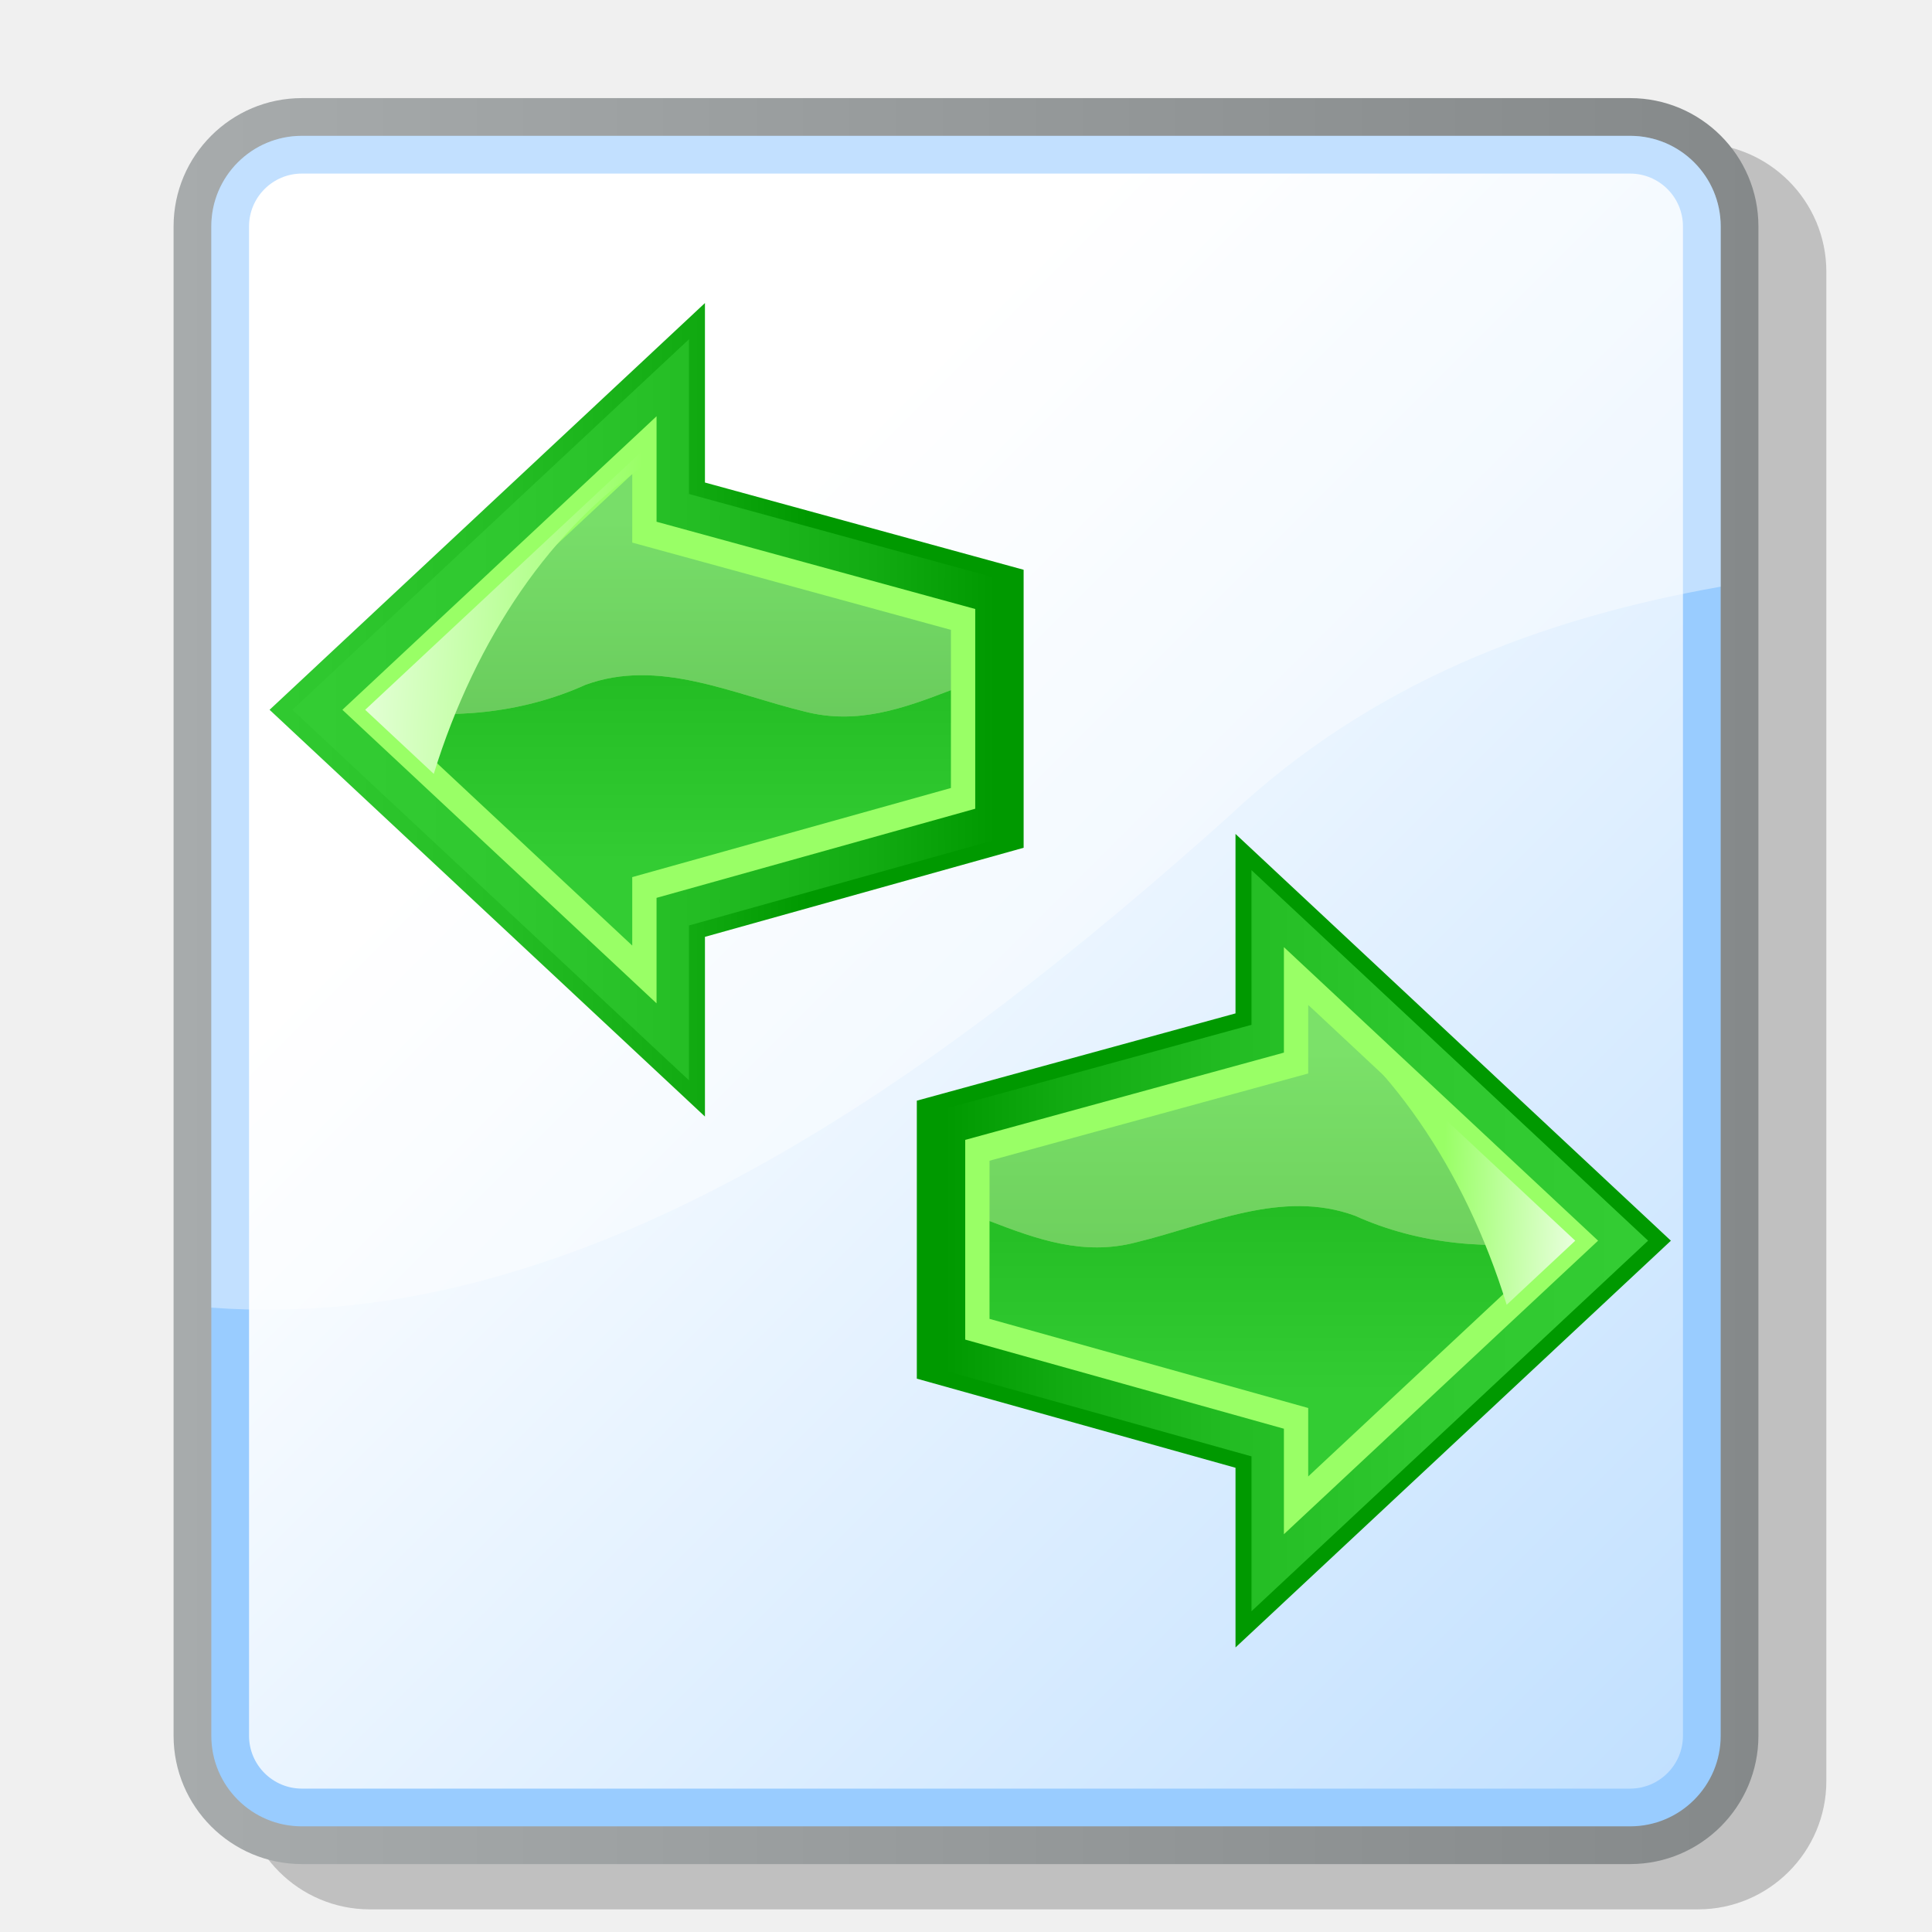
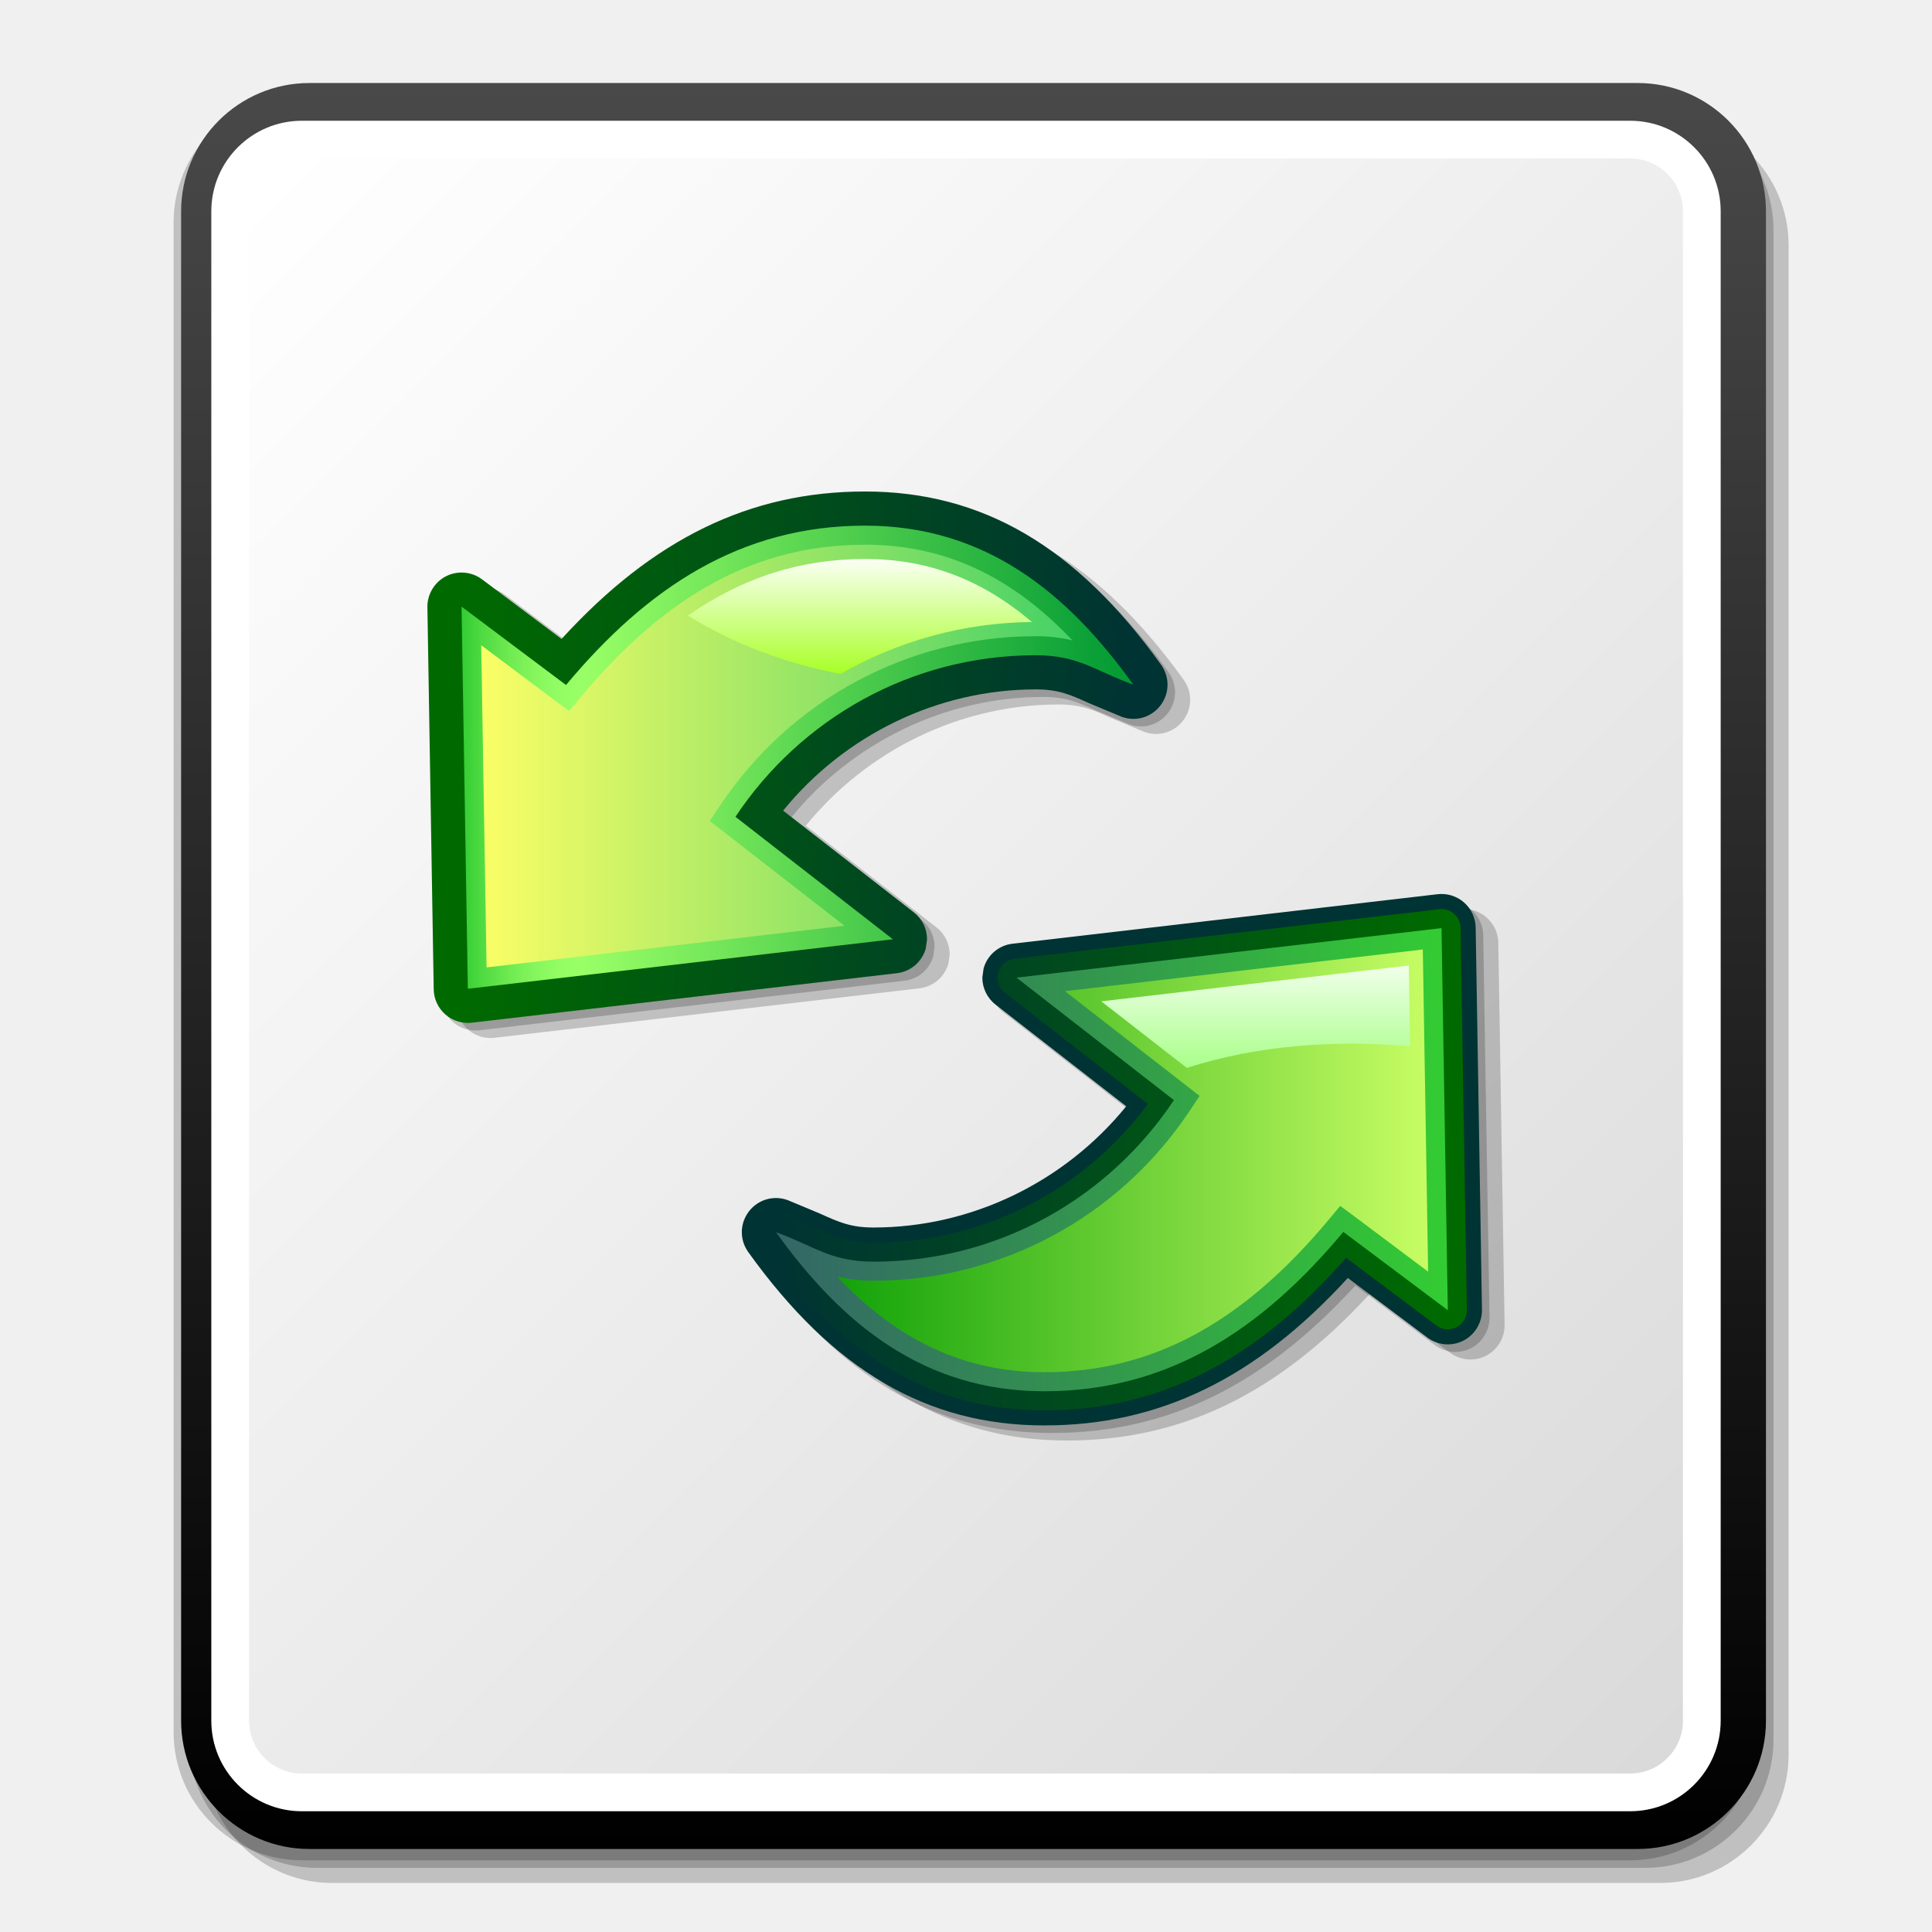
- <svg xmlns="http://www.w3.org/2000/svg" width="48pt" height="48pt" viewBox="0 0 256 256" overflow="visible" enable-background="new 0 0 256 256" xml:space="preserve" id="svg153">
-   <defs id="defs315" />
-   <g id="Layer_3" stroke="#000000">
-     <path opacity="0.2" stroke="none" d="M49,19c-9.374,0-17,7.626-17,17v200c0,9.374,7.626,17,17,17h176c9.374,0,17-7.626,17-17V36    c0-9.374-7.626-17-17-17H49z" id="path155" />
-     <linearGradient id="XMLID_1_" gradientUnits="userSpaceOnUse" x1="-155" y1="394" x2="55" y2="394" gradientTransform="matrix(1 0 0 -1 178 524)">
-       <stop offset="0" style="stop-color:#A7ABAC" id="stop157" />
-       <stop offset="1" style="stop-color:#85898A" id="stop158" />
+ <svg xmlns="http://www.w3.org/2000/svg" width="48pt" height="48pt" viewBox="0 0 256 256" overflow="visible" enable-background="new 0 0 256 256" xml:space="preserve" id="svg3034">
+   <defs id="defs3140" />
+   <g id="Layer_1">
+     <path opacity="0.2" d="M44,15.5c-9.374,0-17,7.626-17,17v200c0,9.374,7.626,17,17,17h176c9.375,0,17-7.626,17-17v-200     c0-9.374-7.625-17-17-17H44z" id="path3037" />
+     <path opacity="0.2" d="M42,13.5c-9.374,0-17,7.626-17,17v200c0,9.374,7.626,17,17,17h176c9.375,0,17-7.626,17-17v-200     c0-9.374-7.625-17-17-17H42z" id="path3038" />
+     <path opacity="0.2" d="M40,12.5c-9.374,0-17,7.626-17,17v200c0,9.374,7.626,17,17,17h176c9.375,0,17-7.626,17-17v-200     c0-9.374-7.625-17-17-17H40z" id="path3039" />
+     <linearGradient id="XMLID_13_" gradientUnits="userSpaceOnUse" x1="129" y1="11" x2="129" y2="245">
+       <stop offset="0" style="stop-color:#494949" id="stop3041" />
+       <stop offset="1" style="stop-color:#000000" id="stop3042" />
    </linearGradient>
-     <path fill="url(#XMLID_1_)" stroke="none" d="M40,13c-9.374,0-17,7.626-17,17v200c0,9.374,7.626,17,17,17h176    c9.374,0,17-7.626,17-17V30c0-9.374-7.626-17-17-17H40z" id="path162" />
-     <path fill="#99CCFF" stroke="none" d="M28,230c0,6.627,5.373,12,12,12h176c6.627,0,12-5.373,12-12V30c0-6.627-5.373-12-12-12H40    c-6.627,0-12,5.373-12,12V230z" id="path163" />
-     <linearGradient id="XMLID_2_" gradientUnits="userSpaceOnUse" x1="-93.497" y1="437.498" x2="143.502" y2="200.5" gradientTransform="matrix(1 0 0 -1 178 524)">
-       <stop offset="0" style="stop-color:#FFFFFF" id="stop165" />
-       <stop offset="1" style="stop-color:#99CCFF" id="stop166" />
+     <path fill="url(#XMLID_13_)" d="M41,11c-9.374,0-17,7.626-17,17v200c0,9.374,7.626,17,17,17h176c9.375,0,17-7.626,17-17V28     c0-9.374-7.625-17-17-17H41z" id="path3046" />
+     <path fill="#FFFFFF" d="M28,228c0,6.627,5.373,12,12,12h176c6.627,0,12-5.373,12-12V28c0-6.627-5.373-12-12-12H40     c-6.627,0-12,5.373-12,12V228z" id="path3047" />
+     <linearGradient id="XMLID_14_" gradientUnits="userSpaceOnUse" x1="29.053" y1="29.053" x2="226.947" y2="226.947">
+       <stop offset="0" style="stop-color:#FFFFFF" id="stop3049" />
+       <stop offset="1" style="stop-color:#DADADA" id="stop3050" />
    </linearGradient>
-     <path fill="url(#XMLID_2_)" stroke="none" d="M40,23c-3.859,0-7,3.14-7,7v200c0,3.859,3.141,7,7,7h176c3.859,0,7-3.141,7-7V30    c0-3.86-3.141-7-7-7H40z" id="path170" />
-     <path opacity="0.4" fill="#FFFFFF" stroke="none" d="M163,108c18.593-17.431,40.938-26.006,65-30.265V30c0-6.627-5.373-12-12-12    H40c-6.627,0-12,5.373-12,12v143.268C77.582,177.009,124.478,142.51,163,108z" id="path171" />
-     <linearGradient id="XMLID_3_" gradientUnits="userSpaceOnUse" x1="-161.534" y1="429.949" x2="-70.85" y2="429.949" gradientTransform="matrix(1 0 0 -1 178 524)">
-       <stop offset="0" style="stop-color:#33CC33" id="stop173" />
-       <stop offset="0.292" style="stop-color:#2FC82F" id="stop174" />
-       <stop offset="0.561" style="stop-color:#24BD24" id="stop175" />
-       <stop offset="0.822" style="stop-color:#12AB12" id="stop176" />
-       <stop offset="1" style="stop-color:#009900" id="stop177" />
-     </linearGradient>
-     <path fill="url(#XMLID_3_)" stroke="none" d="M89.813,43.514l-2.654,2.481L35.72,94.053l57.689,53.895c0,0,0-21.218,0-23.81    c2.824-0.787,42.228-11.806,42.228-11.806l-0.002-36.834c0,0-39.383-10.781-42.226-11.561c0-2.603,0-23.782,0-23.782    L89.813,43.514z" id="path187" />
-     <linearGradient id="XMLID_4_" gradientUnits="userSpaceOnUse" x1="-171.905" y1="377.853" x2="-81.219" y2="377.853" gradientTransform="matrix(1 0 0 -1 213.1294 471.9063)">
-       <stop offset="0" style="stop-color:#33CC33" id="stop189" />
-       <stop offset="0.292" style="stop-color:#2FC82F" id="stop190" />
-       <stop offset="0.561" style="stop-color:#24BD24" id="stop191" />
-       <stop offset="0.822" style="stop-color:#12AB12" id="stop192" />
-       <stop offset="1" style="stop-color:#009900" id="stop193" />
-     </linearGradient>
-     <path fill="url(#XMLID_4_)" stroke="none" d="M88.639,47.435l-4.427,4.134L38.741,94.053l52.553,49.098c0,0,0-18.177,0-20.521    c2.288-0.64,42.229-11.807,42.229-11.807l-0.003-33.808c0,0-39.922-10.928-42.226-11.56c0-2.357,0-20.502,0-20.502L88.639,47.435z    " id="path203" />
-     <linearGradient id="XMLID_5_" gradientUnits="userSpaceOnUse" x1="-171.905" y1="377.853" x2="-81.222" y2="377.853" gradientTransform="matrix(1 0 0 -1 213.1294 471.9063)">
-       <stop offset="0" style="stop-color:#33CC33" id="stop205" />
-       <stop offset="0.292" style="stop-color:#2FC82F" id="stop206" />
-       <stop offset="0.561" style="stop-color:#24BD24" id="stop207" />
-       <stop offset="0.822" style="stop-color:#12AB12" id="stop208" />
-       <stop offset="1" style="stop-color:#009900" id="stop209" />
-     </linearGradient>
-     <path fill="url(#XMLID_5_)" stroke="none" d="M85.256,52.915L64.441,72.361L41.224,94.053l48.46,45.271c0,0-0.002-14.865,0-18.067    c3.666-1.024,42.223-11.807,42.223-11.807V78.396c0,0-38.536-10.552-42.225-11.563c0.001-3.209,0.001-18.052,0.001-18.052    L85.256,52.915z" id="path219" />
-     <path fill="#99FF66" stroke="none" d="M129.224,80.696L86.997,69.134V55.158L66.183,74.604L45.367,94.053l20.815,19.445    l20.814,19.448V118.97l42.227-11.809L129.224,80.696z" id="path220" />
-     <linearGradient id="XMLID_6_" gradientUnits="userSpaceOnUse" x1="-124.961" y1="357.666" x2="-124.961" y2="439.56" gradientTransform="matrix(1 0 0 -1 213.1294 471.9063)">
-       <stop offset="0" style="stop-color:#33CC33" id="stop222" />
-       <stop offset="1" style="stop-color:#009900" id="stop223" />
-     </linearGradient>
-     <path fill="url(#XMLID_6_)" stroke="none" d="M106.589,94.275c-9.667-2.358-19.333-7.072-29-3.536    c-8.561,3.867-18.064,4.626-27.186,3.249c-0.021,0.021-0.046,0.044-0.068,0.065c4.276,3.996,27.547,25.736,33.44,31.24    c0-3.133,0-9.072,0-9.072s37.916-10.6,42.227-11.807c0-2.332,0-7.972,0-12.965C119.758,93.845,113.587,96.102,106.589,94.275z" id="path227" />
-     <linearGradient id="XMLID_7_" gradientUnits="userSpaceOnUse" x1="-124.926" y1="402.442" x2="-124.926" y2="365.914" gradientTransform="matrix(1 0 0 -1 213.1294 471.9063)">
-       <stop offset="0" style="stop-color:#4DB36D" id="stop229" />
-       <stop offset="1" style="stop-color:#1E7945" id="stop230" />
-     </linearGradient>
-     <path opacity="0.44" fill="url(#XMLID_7_)" stroke="none" d="M77.589,90.74c9.667-3.536,19.332,1.177,29,3.536    c6.998,1.826,13.169-0.43,19.414-2.826c0-3.351,0-6.417,0-7.99c-4.334-1.188-42.227-11.563-42.227-11.563s0-5.952,0-9.084    c-5.893,5.506-15.504,14.485-15.504,14.485s-13.52,12.627-17.868,16.69C59.525,95.366,69.028,94.607,77.589,90.74z" id="path234" />
-     <linearGradient id="XMLID_8_" gradientUnits="userSpaceOnUse" x1="35.843" y1="78.523" x2="83.843" y2="81.523">
-       <stop offset="0" style="stop-color:#FFFFFF" id="stop236" />
-       <stop offset="1" style="stop-color:#99FF66" id="stop237" />
-     </linearGradient>
-     <path fill="url(#XMLID_8_)" stroke="none" d="M85.924,61.291c0-0.831-0.002-1.621,0-2.305    c-4.042,3.775-18.159,16.967-18.159,16.967s-16.882,15.768-19.377,18.1c0.784,0.73,4.39,4.1,9.089,8.49    C63.067,84.441,73.226,69.742,85.924,61.291z" id="path241" />
-     <linearGradient id="XMLID_9_" gradientUnits="userSpaceOnUse" x1="-168.792" y1="359.603" x2="-78.108" y2="359.603" gradientTransform="matrix(1 0 0 -1 178 524)">
-       <stop offset="0" style="stop-color:#33CC33" id="stop243" />
-       <stop offset="0.292" style="stop-color:#2FC82F" id="stop244" />
-       <stop offset="0.561" style="stop-color:#24BD24" id="stop245" />
-       <stop offset="0.822" style="stop-color:#12AB12" id="stop246" />
-       <stop offset="1" style="stop-color:#009900" id="stop247" />
-     </linearGradient>
-     <path fill="url(#XMLID_9_)" stroke="none" d="M163.71,115.298c0,0,0.001,16.378,0.001,18.983    c-2.841,0.773-42.227,11.563-42.227,11.563v36.834c0,0,39.404,11.019,42.227,11.809c0,2.537,0,23.808,0,23.808l3.595-3.354    l54.096-50.541L163.71,110.5V115.298z" id="path257" />
-     <linearGradient id="XMLID_10_" gradientUnits="userSpaceOnUse" x1="-181.891" y1="390.881" x2="-91.204" y2="390.881" gradientTransform="matrix(-1 0 0 -1 34.0059 555.2773)">
-       <stop offset="0" style="stop-color:#33CC33" id="stop259" />
-       <stop offset="0.292" style="stop-color:#2FC82F" id="stop260" />
-       <stop offset="0.561" style="stop-color:#24BD24" id="stop261" />
-       <stop offset="0.822" style="stop-color:#12AB12" id="stop262" />
-       <stop offset="1" style="stop-color:#009900" id="stop263" />
-     </linearGradient>
-     <path fill="url(#XMLID_10_)" stroke="none" d="M168.479,117.778l4.429,4.136l45.473,42.483l-52.553,49.101    c0,0-0.003-18.177,0-20.521c-2.292-0.641-42.228-11.809-42.228-11.809v-33.81c0,0,39.922-10.93,42.228-11.563    c-0.003-2.353-0.003-20.499-0.003-20.499L168.479,117.778z" id="path273" />
-     <linearGradient id="XMLID_11_" gradientUnits="userSpaceOnUse" x1="-181.889" y1="390.881" x2="-91.204" y2="390.881" gradientTransform="matrix(-1 0 0 -1 34.0059 555.2773)">
-       <stop offset="0" style="stop-color:#33CC33" id="stop275" />
-       <stop offset="0.292" style="stop-color:#2FC82F" id="stop276" />
-       <stop offset="0.561" style="stop-color:#24BD24" id="stop277" />
-       <stop offset="0.822" style="stop-color:#12AB12" id="stop278" />
-       <stop offset="1" style="stop-color:#009900" id="stop279" />
-     </linearGradient>
-     <path fill="url(#XMLID_11_)" stroke="none" d="M171.862,123.26l20.815,19.447l23.217,21.69l-48.459,45.273c0,0,0-14.868,0-18.069    c-3.664-1.023-42.226-11.808-42.226-11.808V148.74c0,0,38.537-10.551,42.226-11.561c0-3.213-0.001-18.057-0.001-18.057    L171.862,123.26z" id="path289" />
-     <path fill="#99FF66" stroke="none" d="M127.896,151.041l42.228-11.563v-13.977l20.813,19.448l20.817,19.447l-20.817,19.447    l-20.813,19.448v-13.978l-42.228-11.81V151.041z" id="path290" />
-     <linearGradient id="XMLID_12_" gradientUnits="userSpaceOnUse" x1="-134.943" y1="370.688" x2="-134.944" y2="452.583" gradientTransform="matrix(-1 0 0 -1 34.0059 555.2773)">
-       <stop offset="0" style="stop-color:#33CC33" id="stop292" />
-       <stop offset="1" style="stop-color:#009900" id="stop293" />
-     </linearGradient>
-     <path fill="url(#XMLID_12_)" stroke="none" d="M150.531,164.62c9.666-2.358,19.333-7.071,29-3.534    c8.561,3.867,18.062,4.625,27.186,3.248c0.021,0.021,0.045,0.042,0.065,0.063c-4.277,3.994-27.547,25.735-33.438,31.24    c0-3.136,0-9.07,0-9.07s-37.917-10.604-42.228-11.81c0-2.332,0-7.972,0-12.966C137.361,164.19,143.531,166.448,150.531,164.62z" id="path297" />
-     <linearGradient id="XMLID_13_" gradientUnits="userSpaceOnUse" x1="-134.911" y1="415.466" x2="-134.911" y2="378.937" gradientTransform="matrix(-1 0 0 -1 34.0059 555.2773)">
-       <stop offset="0" style="stop-color:#4DB36D" id="stop299" />
-       <stop offset="1" style="stop-color:#1E7945" id="stop300" />
-     </linearGradient>
-     <path opacity="0.4" fill="url(#XMLID_13_)" stroke="none" d="M179.531,161.086c-9.667-3.537-19.334,1.176-29,3.534    c-7,1.828-13.17-0.43-19.414-2.827c0-3.354,0-6.415,0-7.991c4.335-1.186,42.228-11.561,42.228-11.561s0-5.954,0-9.085    c5.892,5.506,15.503,14.485,15.503,14.485s13.521,12.625,17.869,16.691C197.593,165.711,188.092,164.953,179.531,161.086z" id="path304" />
-     <linearGradient id="XMLID_14_" gradientUnits="userSpaceOnUse" x1="214.419" y1="152.37" x2="191.419" y2="151.37">
-       <stop offset="0" style="stop-color:#FFFFFF" id="stop306" />
-       <stop offset="1" style="stop-color:#99FF66" id="stop307" />
-     </linearGradient>
-     <path fill="url(#XMLID_14_)" stroke="none" d="M171.196,131.636c-0.003-0.833,0-1.619,0-2.305    c4.043,3.774,18.157,16.966,18.157,16.966s16.883,15.771,19.375,18.102c-0.78,0.733-4.387,4.099-9.086,8.489    C194.053,154.784,183.893,140.087,171.196,131.636z" id="path311" />
-   </g>
-   <g id="Layer_2" stroke="#000000">
-     <path fill="none" stroke="none" d="M256,256H0V0h256V256z" id="path313" />
+     <path fill="url(#XMLID_14_)" d="M40,21c-3.86,0-7,3.14-7,7v200c0,3.859,3.14,7,7,7h176c3.859,0,7-3.141,7-7V28     c0-3.86-3.141-7-7-7H40z" id="path3054" />
+     <g id="g3055">
+       <path opacity="0.2" d="M178.998,167.297c2.871,2.154,11.963,8.971,11.963,8.971c0.77,0.578,1.803,0.668,2.662,0.229      c0.859-0.438,1.393-1.326,1.377-2.291l-0.838-50.634c-0.01-0.713-0.322-1.388-0.857-1.857c-0.539-0.471-1.248-0.691-1.957-0.609      l-56.32,6.559c-1.017,0.119-1.862,0.842-2.139,1.83c-0.063,0.225-0.094,0.453-0.094,0.68c0,0.766,0.35,1.508,0.976,1.992      c0,0,15.806,12.297,18.954,14.746c-8.543,11.541-21.953,18.371-36.341,18.371c-3.458,0-5.351-0.857-7.971-2.043      c-1.173-0.529-2.5-1.131-4.097-1.709c-1.041-0.377-2.205-0.031-2.873,0.852c-0.668,0.881-0.684,2.096-0.039,2.994      c10.822,15.098,22.77,22.131,37.602,22.131C154.163,187.506,166.922,181.057,178.998,167.297z" id="path3056" />
+       <path opacity="0.2" d="M77.408,86.665c-2.211-1.658-10.537-7.901-10.537-7.901c-1.372-1.028-3.245-1.189-4.771-0.41      c-1.527,0.779-2.496,2.391-2.467,4.105l0.836,50.633c0.02,1.275,0.582,2.488,1.542,3.33c0.959,0.84,2.235,1.238,3.504,1.092      l56.319-6.561c1.833-0.213,3.338-1.5,3.836-3.275l0.166-1.219c0-1.408-0.637-2.71-1.748-3.573c0,0-12.736-9.909-17.319-13.475      c8.183-10.062,20.522-16.063,33.479-16.063c3.027,0,4.577,0.702,7.146,1.864c0.014,0.007,4.24,1.769,4.24,1.769      c1.877,0.679,3.945,0.065,5.148-1.524c1.203-1.592,1.23-3.748,0.068-5.368c-11.229-15.667-23.693-22.964-39.226-22.964      C102.357,67.125,89.539,73.391,77.408,86.665z" id="path3057" />
+       <path opacity="0.2" d="M193.486,120.487l-56.32,6.559c-1.834,0.215-3.339,1.501-3.835,3.277l-0.167,1.219      c0,1.385,0.652,2.721,1.747,3.572c0,0,14.595,11.354,17.321,13.475c-8.184,10.061-20.523,16.063-33.48,16.063      c-3.025,0-4.576-0.701-7.145-1.863c-0.016-0.008-4.242-1.77-4.242-1.77c-1.875-0.678-3.943-0.066-5.146,1.521      c-1.206,1.592-1.234,3.75-0.07,5.371c11.229,15.666,23.693,22.965,39.227,22.965l0,0c15.27,0,28.087-6.268,40.217-19.539      c2.211,1.656,10.537,7.9,10.537,7.9c1.371,1.029,3.244,1.189,4.771,0.41c1.527-0.777,2.496-2.391,2.467-4.107l-0.834-50.632      c-0.021-1.273-0.584-2.486-1.543-3.328S194.754,120.34,193.486,120.487z" id="path3058" />
+       <path opacity="0.2" d="M75.408,85.665c-2.211-1.658-10.537-7.901-10.537-7.901c-1.372-1.028-3.245-1.189-4.771-0.41      c-1.527,0.779-2.496,2.391-2.467,4.105l0.836,50.633c0.02,1.275,0.582,2.488,1.542,3.33c0.959,0.84,2.235,1.238,3.504,1.092      l56.319-6.561c1.833-0.213,3.338-1.5,3.836-3.275l0.166-1.219c0-1.408-0.637-2.71-1.748-3.573c0,0-12.736-9.909-17.319-13.475      c8.183-10.062,20.522-16.063,33.479-16.063c3.027,0,4.577,0.702,7.146,1.864c0.014,0.007,4.24,1.769,4.24,1.769      c1.877,0.679,3.945,0.065,5.148-1.524c1.203-1.592,1.23-3.748,0.068-5.368c-11.229-15.667-23.693-22.964-39.226-22.964      C100.357,66.125,87.539,72.391,75.408,85.665z" id="path3059" />
+       <path opacity="0.2" d="M191.486,119.487l-56.32,6.559c-1.834,0.215-3.339,1.501-3.835,3.277l-0.167,1.219      c0,1.385,0.652,2.721,1.747,3.572c0,0,14.595,11.354,17.321,13.475c-8.184,10.061-20.523,16.063-33.48,16.063      c-3.025,0-4.576-0.701-7.145-1.863c-0.016-0.008-4.242-1.77-4.242-1.77c-1.875-0.678-3.943-0.066-5.146,1.521      c-1.206,1.592-1.234,3.75-0.07,5.371c11.229,15.666,23.693,22.965,39.227,22.965l0,0c15.27,0,28.087-6.268,40.217-19.539      c2.211,1.656,10.537,7.9,10.537,7.9c1.371,1.029,3.244,1.189,4.771,0.41c1.527-0.777,2.496-2.391,2.467-4.107l-0.834-50.632      c-0.021-1.273-0.584-2.486-1.543-3.328S192.754,119.34,191.486,119.487z" id="path3060" />
+       <linearGradient id="XMLID_15_" gradientUnits="userSpaceOnUse" x1="61.144" y1="100.335" x2="149.713" y2="100.335">
+         <stop offset="0" style="stop-color:#006A00" id="stop3062" />
+         <stop offset="1" style="stop-color:#003333" id="stop3063" />
+       </linearGradient>
+       <path fill="url(#XMLID_15_)" d="M74.408,84.665c-2.211-1.658-10.537-7.901-10.537-7.901c-1.372-1.028-3.245-1.189-4.771-0.41      c-1.527,0.779-2.496,2.391-2.467,4.105l0.836,50.633c0.02,1.275,0.582,2.488,1.542,3.33c0.959,0.84,2.235,1.238,3.504,1.092      l56.319-6.56c1.833-0.213,3.338-1.5,3.836-3.275l0.166-1.219c0-1.408-0.637-2.71-1.748-3.573c0,0-12.736-9.909-17.319-13.475      c8.183-10.062,20.522-16.063,33.479-16.063c3.027,0,4.577,0.702,7.146,1.864c0.014,0.007,4.24,1.769,4.24,1.769      c1.877,0.679,3.945,0.065,5.148-1.524c1.203-1.592,1.23-3.748,0.068-5.368c-11.229-15.667-23.693-22.964-39.226-22.964      C99.357,65.125,86.539,71.391,74.408,84.665z" id="path3067" />
+       <linearGradient id="XMLID_16_" gradientUnits="userSpaceOnUse" x1="61.153" y1="100.334" x2="150.169" y2="100.334">
+         <stop offset="0" style="stop-color:#006A00" id="stop3069" />
+         <stop offset="1" style="stop-color:#003333" id="stop3070" />
+       </linearGradient>
+       <path fill="url(#XMLID_16_)" d="M74.634,87.333c-2.871-2.152-11.962-8.969-11.962-8.969c-0.771-0.578-1.805-0.668-2.663-0.229      s-1.393,1.327-1.376,2.291l0.835,50.633c0.012,0.715,0.324,1.389,0.861,1.859c0.536,0.469,1.247,0.689,1.956,0.607l56.318-6.558      c1.018-0.119,1.863-0.841,2.14-1.828c0.063-0.226,0.093-0.454,0.093-0.68c0-0.768-0.35-1.508-0.975-1.994      c0,0-15.805-12.296-18.953-14.745c8.542-11.54,21.952-18.371,36.34-18.371c3.459,0,5.352,0.856,7.971,2.042      c1.172,0.531,2.5,1.132,4.098,1.711c1.04,0.375,2.203,0.031,2.873-0.852c0.666-0.881,0.682-2.096,0.037-2.995      c-10.82-15.098-22.77-22.13-37.601-22.13C99.469,67.125,86.709,73.573,74.634,87.333z" id="path3074" />
+       <linearGradient id="XMLID_17_" gradientUnits="userSpaceOnUse" x1="61.157" y1="100.334" x2="150.176" y2="100.334">
+         <stop offset="0" style="stop-color:#33CC33" id="stop3076" />
+         <stop offset="0.03" style="stop-color:#4FDA41" id="stop3077" />
+         <stop offset="0.071" style="stop-color:#6FEA51" id="stop3078" />
+         <stop offset="0.11" style="stop-color:#86F65D" id="stop3079" />
+         <stop offset="0.147" style="stop-color:#94FD64" id="stop3080" />
+         <stop offset="0.18" style="stop-color:#99FF66" id="stop3081" />
+         <stop offset="1" style="stop-color:#009933" id="stop3082" />
+       </linearGradient>
+       <path fill="url(#XMLID_17_)" d="M137.248,86.824c5.695,0,7.861,2.07,12.928,3.903c-8.684-12.114-19.547-21.076-35.55-21.076      c-16.481,0-28.847,8.207-39.614,21.1c0.016,0.02,0.03,0.039,0.045,0.058L61.157,80.383l0.835,50.634l56.318-6.558L97.451,108.23      C106.021,95.329,120.639,86.824,137.248,86.824z" id="path3088" />
+       <linearGradient id="XMLID_18_" gradientUnits="userSpaceOnUse" x1="61.158" y1="100.181" x2="150.173" y2="100.181">
+         <stop offset="0.006" style="stop-color:#FFFF66" id="stop3090" />
+         <stop offset="1" style="stop-color:#33CC66" id="stop3091" />
+       </linearGradient>
+       <path fill="url(#XMLID_18_)" d="M76.951,92.37l-1.537,1.84l-1.871-1.382c0,0-5.695-4.271-9.776-7.331      c0.129,7.809,0.632,38.245,0.705,42.689c4.437-0.516,38.224-4.451,47.42-5.521c-5.723-4.453-17.841-13.881-17.841-13.881      l1.297-1.951c9.375-14.109,25.038-22.533,41.9-22.533c1.9,0,3.463,0.219,4.856,0.559c-8.147-8.604-17.04-12.682-27.479-12.682      C100.428,72.176,88.455,78.593,76.951,92.37z" id="path3095" />
+       <linearGradient id="XMLID_19_" gradientUnits="userSpaceOnUse" x1="113.947" y1="73.09" x2="113.947" y2="92.183">
+         <stop offset="0.006" style="stop-color:#FFFFFF" id="stop3097" />
+         <stop offset="1" style="stop-color:#99FF00" id="stop3098" />
+       </linearGradient>
+       <path fill="url(#XMLID_19_)" d="M136.741,82.42c-6.663-5.645-13.796-8.351-22.115-8.351c-8.501,0-16.188,2.426-23.473,7.499      c6.202,3.861,13.058,6.342,20.21,7.732C118.986,84.934,127.688,82.508,136.741,82.42z" id="path3102" />
+       <linearGradient id="XMLID_20_" gradientUnits="userSpaceOnUse" x1="-423.32" y1="153.666" x2="-334.75" y2="153.666">
+         <stop offset="0" style="stop-color:#006A00" id="stop3104" />
+         <stop offset="1" style="stop-color:#003333" id="stop3105" />
+       </linearGradient>
+       <path fill="url(#XMLID_20_)" d="M190.486,118.487l-56.32,6.559c-1.834,0.215-3.339,1.501-3.835,3.277l-0.167,1.218      c0,1.385,0.652,2.721,1.747,3.572c0,0,14.595,11.354,17.321,13.475c-8.184,10.061-20.523,16.063-33.48,16.063      c-3.025,0-4.576-0.701-7.145-1.863c-0.016-0.008-4.242-1.77-4.242-1.77c-1.875-0.678-3.943-0.066-5.146,1.521      c-1.206,1.592-1.234,3.75-0.07,5.371c11.229,15.666,23.693,22.965,39.227,22.965l0,0c15.27,0,28.087-6.268,40.217-19.539      c2.211,1.656,10.537,7.9,10.537,7.9c1.371,1.029,3.244,1.189,4.771,0.41c1.527-0.777,2.496-2.391,2.467-4.107l-0.834-50.632      c-0.021-1.273-0.584-2.486-1.543-3.328S191.754,118.34,190.486,118.487z" id="path3109" />
+       <linearGradient id="XMLID_21_" gradientUnits="userSpaceOnUse" x1="-866.564" y1="639.51" x2="-777.548" y2="639.51" gradientTransform="matrix(-1 0 0 -1 -674.7178 793.1758)">
+         <stop offset="0" style="stop-color:#006A00" id="stop3111" />
+         <stop offset="1" style="stop-color:#003333" id="stop3112" />
+       </linearGradient>
+       <path fill="url(#XMLID_21_)" d="M178.367,166.666c2.871,2.152,11.961,8.971,11.961,8.971c0.771,0.578,1.805,0.666,2.664,0.229      s1.393-1.326,1.375-2.291l-0.834-50.634c-0.012-0.713-0.326-1.388-0.861-1.858c-0.537-0.47-1.246-0.69-1.955-0.608l-56.32,6.559      c-1.018,0.119-1.863,0.841-2.139,1.828c-0.063,0.226-0.094,0.455-0.094,0.681c0,0.766,0.35,1.506,0.975,1.992      c0,0,15.806,12.297,18.954,14.746c-8.544,11.541-21.952,18.371-36.341,18.371c-3.458,0-5.35-0.857-7.971-2.043      c-1.172-0.529-2.5-1.131-4.096-1.709c-1.041-0.377-2.205-0.033-2.873,0.85s-0.685,2.098-0.039,2.996      c10.82,15.098,22.77,22.131,37.602,22.131C153.531,186.875,166.292,180.426,178.367,166.666z" id="path3116" />
+       <linearGradient id="XMLID_22_" gradientUnits="userSpaceOnUse" x1="-866.562" y1="639.511" x2="-777.544" y2="639.511" gradientTransform="matrix(-1 0 0 -1 -674.7178 793.1758)">
+         <stop offset="0" style="stop-color:#33CC33" id="stop3118" />
+         <stop offset="1" style="stop-color:#336666" id="stop3119" />
+       </linearGradient>
+       <path fill="url(#XMLID_22_)" d="M115.752,167.176c-5.694,0-7.861-2.07-12.926-3.902c8.682,12.113,19.545,21.074,35.549,21.074      c16.48,0,28.846-8.207,39.613-21.1c-0.014-0.018-0.029-0.039-0.045-0.057l13.9,10.424l-0.836-50.633l-56.318,6.559      l20.859,16.229C146.978,158.672,132.361,167.176,115.752,167.176z" id="path3123" />
+       <linearGradient id="XMLID_23_" gradientUnits="userSpaceOnUse" x1="-866.561" y1="639.358" x2="-777.543" y2="639.358" gradientTransform="matrix(-1 0 0 -1 -674.7178 793.1758)">
+         <stop offset="0.006" style="stop-color:#CCFF66" id="stop3125" />
+         <stop offset="1" style="stop-color:#009900" id="stop3126" />
+       </linearGradient>
+       <path fill="url(#XMLID_23_)" d="M176.051,161.629l1.535-1.84l1.872,1.383c0,0,5.696,4.271,9.776,7.33      c-0.129-7.809-0.631-38.244-0.705-42.689c-4.438,0.517-38.225,4.451-47.42,5.523c5.721,4.451,17.841,13.879,17.841,13.879      l-1.298,1.951c-9.374,14.111-25.037,22.535-41.9,22.535c-1.899,0-3.463-0.219-4.857-0.559c8.149,8.604,17.041,12.68,27.48,12.68      C152.573,181.822,164.545,175.406,176.051,161.629z" id="path3130" />
+       <linearGradient id="XMLID_24_" gradientUnits="userSpaceOnUse" x1="166.386" y1="124.892" x2="166.386" y2="143.835">
+         <stop offset="0.006" style="stop-color:#FFFFFF" id="stop3132" />
+         <stop offset="1" style="stop-color:#9DFF79" id="stop3133" />
+       </linearGradient>
+       <path fill="url(#XMLID_24_)" d="M186.848,138.648c-0.092-5.512-0.164-9.893-0.178-10.712      c-2.869,0.334-10.213,1.189-10.213,1.189s-23.59,2.748-30.533,3.557c3.017,2.348,8.146,6.338,11.342,8.824      C166.598,138.494,176.934,137.758,186.848,138.648z" id="path3137" />
+     </g>
+     <rect id="_x3C_Slice_x3E_" fill="none" width="256" height="256" />
  </g>
</svg>
